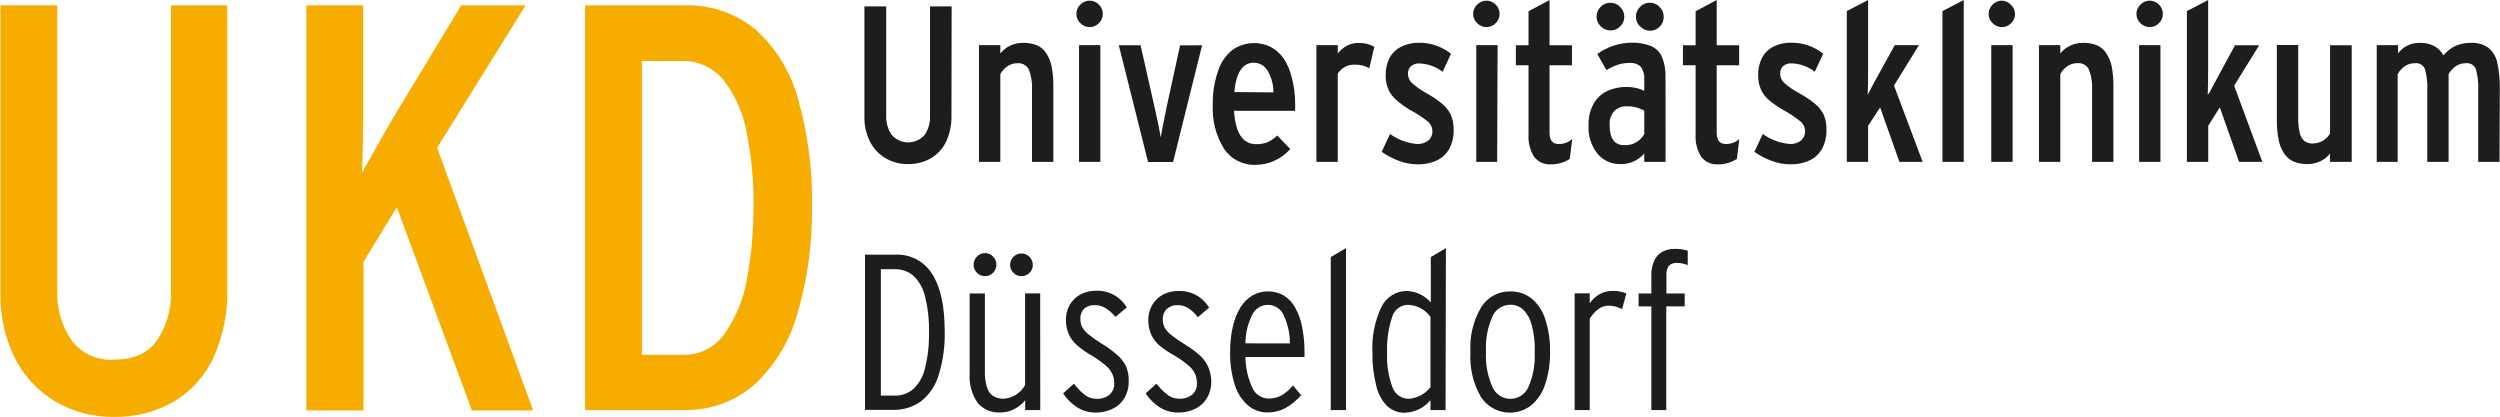
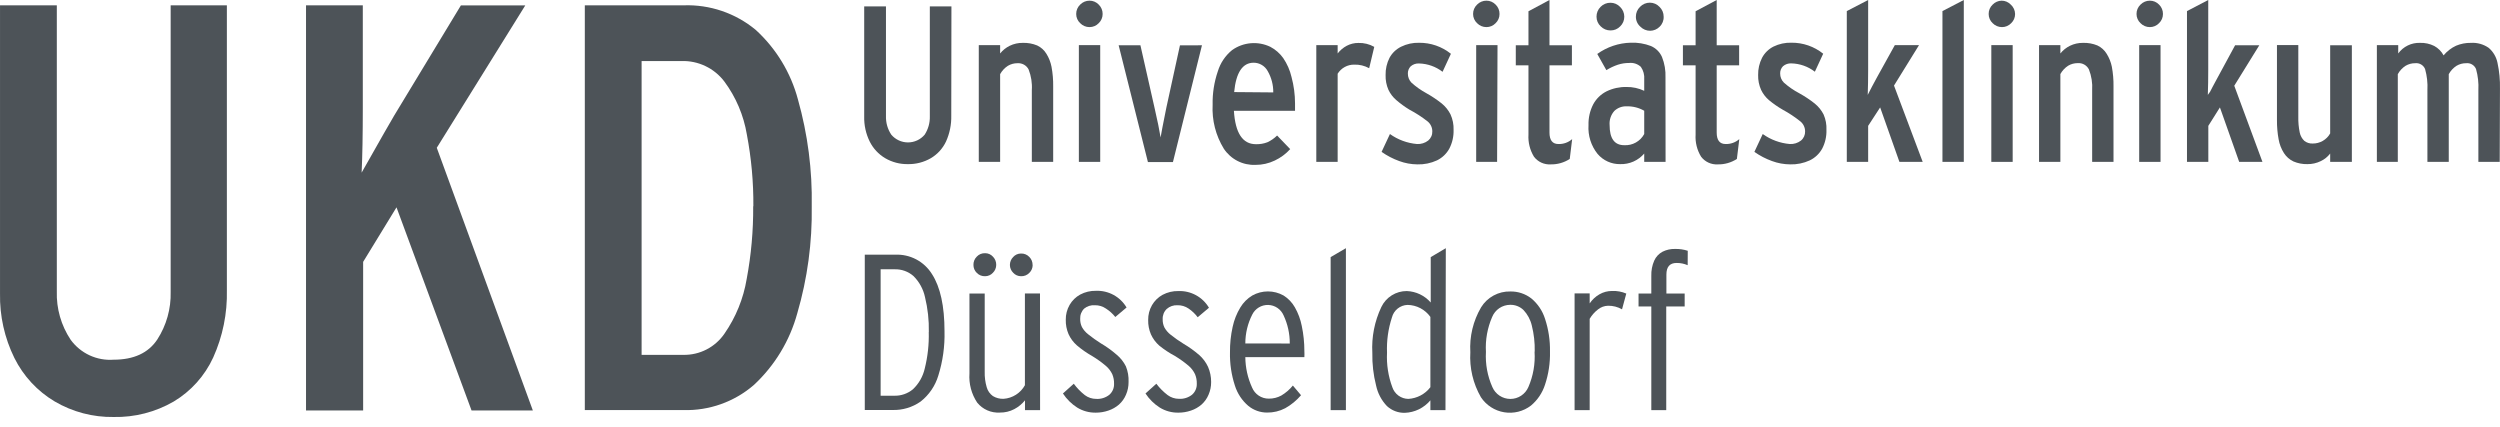
- <svg xmlns="http://www.w3.org/2000/svg" width="238" height="39.688" viewBox="0 0 299.73 50">
-   <defs>
-     <style>.cls-1{fill:#f7ac00;}.cls-2{fill:#1d1d1b;}</style>
-   </defs>
-   <g id="Ebene_2" data-name="Ebene 2">
-     <g id="ukd-logo">
-       <path class="cls-1" d="M27.2,34.79a18.56,18.56,0,0,1-1.64,8.08,12,12,0,0,1-4.74,5.28A13.8,13.8,0,0,1,13.62,50a13.55,13.55,0,0,1-7.06-1.86,12.57,12.57,0,0,1-4.84-5.22A16.76,16.76,0,0,1,0,35.2V.64H6.81V34.93a9.92,9.92,0,0,0,1.66,5.81,5.84,5.84,0,0,0,5.15,2.39q3.62,0,5.23-2.41A10.05,10.05,0,0,0,20.46,35V.64H27.2Z" />
-       <path class="cls-1" d="M63.89,49.22H56.54l-9-24.36-4,6.54V49.22H36.69V.64H43.5v12.3q0,4.71-.14,7.76,3.39-6,3.9-6.84l8-13.21h7.72L52.37,17.72Z" />
-       <path class="cls-1" d="M97.33,24.73A43.33,43.33,0,0,1,95.6,37.55a18.33,18.33,0,0,1-5.22,8.62,12.38,12.38,0,0,1-8.44,3H70.12V.64H81.95a12.82,12.82,0,0,1,8.67,2.95,17.36,17.36,0,0,1,5.06,8.35A44.21,44.21,0,0,1,97.33,24.73Zm-7,0a44.34,44.34,0,0,0-.78-8.6,14.72,14.72,0,0,0-2.71-6.37,6.2,6.2,0,0,0-5.12-2.44H76.93V42.55h5A5.84,5.84,0,0,0,86.87,40a16.15,16.15,0,0,0,2.66-6.55A45.59,45.59,0,0,0,90.31,24.73Z" />
-       <path class="cls-2" d="M114.06,13.87a7.13,7.13,0,0,1-.63,3.1,4.61,4.61,0,0,1-1.82,2,5.3,5.3,0,0,1-2.76.71,5.21,5.21,0,0,1-2.71-.71,4.82,4.82,0,0,1-1.86-2,6.44,6.44,0,0,1-.66-3V.77h2.61V13.92a3.81,3.81,0,0,0,.64,2.23,2.62,2.62,0,0,0,4,0,3.86,3.86,0,0,0,.62-2.2V.77h2.59Z" />
-       <path class="cls-2" d="M126.28,19.41h-2.56v-8.6a5.75,5.75,0,0,0-.39-2.49A1.39,1.39,0,0,0,122,7.58a2.22,2.22,0,0,0-1.15.31,2.8,2.8,0,0,0-.93,1V19.41h-2.56v-14h2.56v1a3.34,3.34,0,0,1,1.15-.92,3.47,3.47,0,0,1,1.57-.35,4.16,4.16,0,0,1,1.72.31,2.58,2.58,0,0,1,1.11,1A4.64,4.64,0,0,1,126.08,8a11.86,11.86,0,0,1,.2,2.37Z" />
-       <path class="cls-2" d="M132.21,1.68a1.51,1.51,0,0,1-.47,1.1,1.51,1.51,0,0,1-1.1.47,1.55,1.55,0,0,1-1.12-.47,1.49,1.49,0,0,1-.48-1.1,1.52,1.52,0,0,1,.48-1.13,1.55,1.55,0,0,1,1.12-.47,1.51,1.51,0,0,1,1.1.47A1.54,1.54,0,0,1,132.21,1.68Zm-.29,17.73h-2.56v-14h2.56Z" />
-       <path class="cls-2" d="M144.12,5.43l-3.48,14h-3l-3.51-14h2.61l1.7,7.53q.52,2.26.72,3.52.09-.6.69-3.57l1.63-7.47Z" />
-       <path class="cls-2" d="M155.28,12.38q0,.64,0,.91h-7.33q.25,4,2.64,4a3.57,3.57,0,0,0,1.37-.23,4.08,4.08,0,0,0,1.17-.81l1.57,1.63a5.87,5.87,0,0,1-1.85,1.37,5.3,5.3,0,0,1-2.31.52,4.34,4.34,0,0,1-3.8-1.94,9.15,9.15,0,0,1-1.34-5.27,11.61,11.61,0,0,1,.62-4A5.27,5.27,0,0,1,147.74,6a4.53,4.53,0,0,1,4.57-.39,4.43,4.43,0,0,1,1.55,1.35,6.74,6.74,0,0,1,1,2.28A12.15,12.15,0,0,1,155.28,12.38Zm-2.61-1.3A5,5,0,0,0,152,8.52a1.91,1.91,0,0,0-1.68-1q-2,0-2.34,3.52Z" />
-       <path class="cls-2" d="M164.78,5.62l-.61,2.56a3.45,3.45,0,0,0-1.78-.43,2.3,2.3,0,0,0-2,1.09V19.41h-2.56v-14h2.56v1a3.4,3.4,0,0,1,1.09-.92,2.92,2.92,0,0,1,1.4-.34A3.62,3.62,0,0,1,164.78,5.62Z" />
-       <path class="cls-2" d="M174.29,15.58a4.56,4.56,0,0,1-.51,2.24,3.36,3.36,0,0,1-1.48,1.41,5.25,5.25,0,0,1-2.35.48,6.43,6.43,0,0,1-2.18-.4,8.81,8.81,0,0,1-2.11-1.1l1-2.14a6.53,6.53,0,0,0,3.25,1.2,2,2,0,0,0,1.34-.42,1.37,1.37,0,0,0,.49-1.1,1.54,1.54,0,0,0-.55-1.18A14.14,14.14,0,0,0,169,13.15,11.83,11.83,0,0,1,167.42,12a3.7,3.7,0,0,1-.94-1.23A4.1,4.1,0,0,1,166.14,9a4.34,4.34,0,0,1,.47-2.07A3.18,3.18,0,0,1,168,5.6a4.6,4.6,0,0,1,2.16-.47,6,6,0,0,1,3.81,1.32l-1,2.16a4.8,4.8,0,0,0-2.82-1,1.42,1.42,0,0,0-1,.34,1.18,1.18,0,0,0-.34.88,1.53,1.53,0,0,0,.43,1.08A9.2,9.2,0,0,0,171,11.16a13.64,13.64,0,0,1,1.85,1.23,4.06,4.06,0,0,1,1.07,1.32A4.13,4.13,0,0,1,174.29,15.58Z" />
-       <path class="cls-2" d="M179.8,1.68a1.51,1.51,0,0,1-.47,1.1,1.51,1.51,0,0,1-1.1.47,1.55,1.55,0,0,1-1.12-.47,1.49,1.49,0,0,1-.48-1.1,1.52,1.52,0,0,1,.48-1.13,1.55,1.55,0,0,1,1.12-.47,1.51,1.51,0,0,1,1.1.47A1.54,1.54,0,0,1,179.8,1.68Zm-.29,17.73H177v-14h2.56Z" />
-       <path class="cls-2" d="M188.51,16.68l-.29,2.38a4.07,4.07,0,0,1-2.29.65,2.33,2.33,0,0,1-2-.92,4.53,4.53,0,0,1-.66-2.65V7.83h-1.52V5.43h1.52V1.35L185.79,0V5.43h2.69V7.83h-2.69v8.06q0,1.38,1.07,1.38A2.38,2.38,0,0,0,188.51,16.68Z" />
-       <path class="cls-2" d="M199.71,19.41h-2.56v-1a3.64,3.64,0,0,1-2.88,1.27,3.48,3.48,0,0,1-2.71-1.22A5,5,0,0,1,190.47,15a5.11,5.11,0,0,1,.57-2.5,3.7,3.7,0,0,1,1.6-1.55,5.22,5.22,0,0,1,2.38-.52,4.8,4.8,0,0,1,2.13.46V9.53a2.31,2.31,0,0,0-.4-1.51,1.78,1.78,0,0,0-1.41-.47,4.33,4.33,0,0,0-1.35.21,6.7,6.7,0,0,0-1.38.65l-1.09-1.94a7.17,7.17,0,0,1,4-1.35,6.08,6.08,0,0,1,2.44.4,2.56,2.56,0,0,1,1.32,1.31,6,6,0,0,1,.42,2.47ZM194.76,2a1.58,1.58,0,0,1-.49,1.16,1.58,1.58,0,0,1-1.16.49,1.63,1.63,0,0,1-1.18-.49,1.57,1.57,0,0,1-.5-1.16,1.62,1.62,0,0,1,.49-1.18,1.61,1.61,0,0,1,1.18-.49,1.57,1.57,0,0,1,1.16.5A1.63,1.63,0,0,1,194.76,2Zm2.39,14V13.28a4,4,0,0,0-2.1-.53,2,2,0,0,0-1.48.55A2.26,2.26,0,0,0,193,15q0,2.41,1.75,2.41A2.56,2.56,0,0,0,197.15,16.07Zm2.33-14A1.56,1.56,0,0,1,199,3.2a1.6,1.6,0,0,1-1.14.49,1.63,1.63,0,0,1-1.17-.49A1.56,1.56,0,0,1,196.15,2a1.61,1.61,0,0,1,.5-1.18,1.61,1.61,0,0,1,1.18-.5,1.58,1.58,0,0,1,1.15.5A1.61,1.61,0,0,1,199.48,2Z" />
-       <path class="cls-2" d="M208.55,16.68l-.29,2.38a4.07,4.07,0,0,1-2.29.65,2.33,2.33,0,0,1-2-.92,4.53,4.53,0,0,1-.66-2.65V7.83h-1.52V5.43h1.52V1.35L205.84,0V5.43h2.69V7.83h-2.69v8.06q0,1.38,1.07,1.38A2.38,2.38,0,0,0,208.55,16.68Z" />
-       <path class="cls-2" d="M219,15.58a4.56,4.56,0,0,1-.51,2.24A3.36,3.36,0,0,1,217,19.23a5.25,5.25,0,0,1-2.35.48,6.43,6.43,0,0,1-2.18-.4,8.81,8.81,0,0,1-2.11-1.1l1-2.14a6.53,6.53,0,0,0,3.25,1.2,2,2,0,0,0,1.34-.42,1.37,1.37,0,0,0,.49-1.1,1.54,1.54,0,0,0-.55-1.18,14.14,14.14,0,0,0-2.14-1.42A11.83,11.83,0,0,1,212.1,12a3.7,3.7,0,0,1-.94-1.23A4.1,4.1,0,0,1,210.81,9a4.33,4.33,0,0,1,.47-2.07,3.17,3.17,0,0,1,1.36-1.34,4.6,4.6,0,0,1,2.16-.47,6,6,0,0,1,3.81,1.32l-1,2.16a4.8,4.8,0,0,0-2.82-1,1.42,1.42,0,0,0-1,.34,1.18,1.18,0,0,0-.34.88,1.53,1.53,0,0,0,.44,1.08,9.2,9.2,0,0,0,1.85,1.28,13.64,13.64,0,0,1,1.85,1.23,4.06,4.06,0,0,1,1.07,1.32A4.13,4.13,0,0,1,219,15.58Z" />
-       <path class="cls-2" d="M230.54,19.41h-2.79l-2.31-6.53L224,15.09v4.32h-2.56V1.33L224,0V8.38q0,1.61-.05,3l.23-.45.29-.56.36-.67.26-.48,2.11-3.81h2.9l-3,4.85Z" />
-       <path class="cls-2" d="M235.47,19.41h-2.56V1.33L235.47,0Z" />
-       <path class="cls-2" d="M241.62,1.68a1.51,1.51,0,0,1-.47,1.1,1.51,1.51,0,0,1-1.1.47,1.55,1.55,0,0,1-1.12-.47,1.49,1.49,0,0,1-.48-1.1,1.52,1.52,0,0,1,.48-1.13A1.55,1.55,0,0,1,240,.08a1.51,1.51,0,0,1,1.1.47A1.54,1.54,0,0,1,241.62,1.68Zm-.29,17.73h-2.56v-14h2.56Z" />
-       <path class="cls-2" d="M253.42,19.41h-2.56v-8.6a5.75,5.75,0,0,0-.39-2.49,1.38,1.38,0,0,0-1.34-.75,2.22,2.22,0,0,0-1.15.31,2.79,2.79,0,0,0-.93,1V19.41h-2.56v-14h2.56v1a3.34,3.34,0,0,1,1.15-.92,3.47,3.47,0,0,1,1.57-.35,4.16,4.16,0,0,1,1.72.31,2.58,2.58,0,0,1,1.11,1A4.65,4.65,0,0,1,253.22,8a11.92,11.92,0,0,1,.2,2.37Z" />
-       <path class="cls-2" d="M259.35,1.68a1.51,1.51,0,0,1-.47,1.1,1.51,1.51,0,0,1-1.1.47,1.55,1.55,0,0,1-1.12-.47,1.49,1.49,0,0,1-.48-1.1,1.52,1.52,0,0,1,.48-1.13,1.55,1.55,0,0,1,1.12-.47,1.51,1.51,0,0,1,1.1.47A1.54,1.54,0,0,1,259.35,1.68Zm-.29,17.73H256.5v-14h2.56Z" />
-       <path class="cls-2" d="M271.28,19.41h-2.79l-2.31-6.53-1.39,2.21v4.32h-2.56V1.33L264.78,0V8.38q0,1.61-.05,3L265,11l.29-.56.36-.67.26-.48L268,5.43h2.9l-3,4.85Z" />
-       <path class="cls-2" d="M282,19.41H279.4v-1a3.05,3.05,0,0,1-1.13.91,3.54,3.54,0,0,1-1.6.36,4,4,0,0,1-1.67-.32,2.72,2.72,0,0,1-1.14-1,4.47,4.47,0,0,1-.64-1.65,12.06,12.06,0,0,1-.2-2.31v-9h2.56V14a8.41,8.41,0,0,0,.17,1.89,1.9,1.9,0,0,0,.55,1,1.5,1.5,0,0,0,1,.32A2.38,2.38,0,0,0,279.4,16V5.43H282Z" />
-       <path class="cls-2" d="M299.73,19.41h-2.56v-8.6a7.78,7.78,0,0,0-.28-2.53,1.14,1.14,0,0,0-1.19-.7,2.21,2.21,0,0,0-1.15.31,2.79,2.79,0,0,0-.93,1V19.41h-2.56v-8.6a7.78,7.78,0,0,0-.28-2.53,1.14,1.14,0,0,0-1.19-.7,2.21,2.21,0,0,0-1.15.31,2.79,2.79,0,0,0-.93,1V19.41H285v-14h2.56v1a3.1,3.1,0,0,1,2.61-1.27,3.57,3.57,0,0,1,1.71.37A2.79,2.79,0,0,1,293,6.64a4.27,4.27,0,0,1,1.5-1.16,4.43,4.43,0,0,1,1.78-.34,3.36,3.36,0,0,1,2.13.6,3.18,3.18,0,0,1,1.05,1.78,13.26,13.26,0,0,1,.3,3.13Z" />
-       <path class="cls-2" d="M113.25,39.73a16.37,16.37,0,0,1-.74,5.3,6.24,6.24,0,0,1-2.14,3.13,5.57,5.57,0,0,1-3.35,1h-3.33V30.54h3.63a4.92,4.92,0,0,1,4.43,2.33Q113.25,35.19,113.25,39.73Zm-1.88.08a16.25,16.25,0,0,0-.46-4.19,5.07,5.07,0,0,0-1.37-2.51,3.29,3.29,0,0,0-2.28-.82h-1.67V47.45h1.65a3.36,3.36,0,0,0,2.22-.77,4.92,4.92,0,0,0,1.42-2.49A16.19,16.19,0,0,0,111.36,39.81Z" />
-       <path class="cls-2" d="M124.71,49.18H122.9V48a4.09,4.09,0,0,1-1.29,1.06,3.59,3.59,0,0,1-1.72.41,3.25,3.25,0,0,1-2.72-1.19,5.61,5.61,0,0,1-.93-3.5V35.2h1.83v9.37a6,6,0,0,0,.24,1.86,1.94,1.94,0,0,0,.74,1.06,2.28,2.28,0,0,0,1.28.33,3.17,3.17,0,0,0,2.56-1.63v-11h1.81Zm-5.26-17.41a1.32,1.32,0,0,1-.4.94,1.25,1.25,0,0,1-.93.41,1.31,1.31,0,0,1-1-.4,1.3,1.3,0,0,1-.4-.95,1.33,1.33,0,0,1,.4-1,1.29,1.29,0,0,1,1-.41,1.24,1.24,0,0,1,.94.42A1.35,1.35,0,0,1,119.45,31.77Zm4.37,0a1.3,1.3,0,0,1-.4.95,1.31,1.31,0,0,1-1,.4,1.25,1.25,0,0,1-.93-.41,1.31,1.31,0,0,1-.4-.94,1.35,1.35,0,0,1,.39-.95,1.24,1.24,0,0,1,.94-.42,1.3,1.3,0,0,1,1,.41A1.33,1.33,0,0,1,123.81,31.77Z" />
-       <path class="cls-2" d="M135.32,45.8a3.75,3.75,0,0,1-.31,1.53,3.31,3.31,0,0,1-.84,1.18,3.76,3.76,0,0,1-1.27.72,4.62,4.62,0,0,1-1.51.25,4.13,4.13,0,0,1-2.23-.61,5.71,5.71,0,0,1-1.71-1.69l1.3-1.17a7,7,0,0,0,1.33,1.37,2.26,2.26,0,0,0,1.36.45,2.3,2.3,0,0,0,1.57-.49,1.67,1.67,0,0,0,.57-1.33,2.76,2.76,0,0,0-.21-1.13,3,3,0,0,0-.76-1,12.92,12.92,0,0,0-1.64-1.18,11.7,11.7,0,0,1-1.85-1.29,4,4,0,0,1-1-1.35,4.16,4.16,0,0,1-.33-1.72,3.47,3.47,0,0,1,.46-1.78,3.28,3.28,0,0,1,1.27-1.24,3.85,3.85,0,0,1,1.89-.45,4.08,4.08,0,0,1,3.67,2l-1.35,1.14A4.63,4.63,0,0,0,132.61,37a2.27,2.27,0,0,0-1.34-.4A1.8,1.8,0,0,0,130,37a1.6,1.6,0,0,0-.48,1.22,2.14,2.14,0,0,0,.21,1,2.88,2.88,0,0,0,.74.86A15,15,0,0,0,132,41.17a12.68,12.68,0,0,1,1.88,1.35A4.3,4.3,0,0,1,135,43.93,4.47,4.47,0,0,1,135.32,45.8Z" />
-       <path class="cls-2" d="M145.22,45.8a3.73,3.73,0,0,1-.31,1.53,3.31,3.31,0,0,1-.84,1.18,3.75,3.75,0,0,1-1.27.72,4.62,4.62,0,0,1-1.51.25,4.13,4.13,0,0,1-2.23-.61,5.7,5.7,0,0,1-1.71-1.69l1.3-1.17A7,7,0,0,0,140,47.37a2.26,2.26,0,0,0,1.36.45,2.3,2.3,0,0,0,1.57-.49,1.67,1.67,0,0,0,.57-1.33,2.75,2.75,0,0,0-.21-1.13,3,3,0,0,0-.76-1,12.94,12.94,0,0,0-1.64-1.18A11.73,11.73,0,0,1,139,41.44a4,4,0,0,1-1-1.35,4.17,4.17,0,0,1-.33-1.72,3.47,3.47,0,0,1,.46-1.78,3.28,3.28,0,0,1,1.27-1.24,3.85,3.85,0,0,1,1.89-.45,4.08,4.08,0,0,1,3.67,2l-1.35,1.14A4.62,4.62,0,0,0,142.52,37a2.27,2.27,0,0,0-1.34-.4,1.8,1.8,0,0,0-1.29.45,1.6,1.6,0,0,0-.48,1.22,2.13,2.13,0,0,0,.21,1,2.87,2.87,0,0,0,.74.86,15,15,0,0,0,1.55,1.09,12.61,12.61,0,0,1,1.88,1.35,4.29,4.29,0,0,1,1.06,1.42A4.49,4.49,0,0,1,145.22,45.8Z" />
-       <path class="cls-2" d="M156.4,42.09a7.12,7.12,0,0,1,0,.73h-7.08a8.93,8.93,0,0,0,.81,3.65,2.15,2.15,0,0,0,2,1.33,3.06,3.06,0,0,0,1.5-.37,5.22,5.22,0,0,0,1.39-1.2L156,47.39a7,7,0,0,1-1.9,1.56,4.57,4.57,0,0,1-2.18.52,3.55,3.55,0,0,1-2.24-.8,5.28,5.28,0,0,1-1.61-2.43,12,12,0,0,1-.59-4,13.45,13.45,0,0,1,.32-3.05,7.51,7.51,0,0,1,.92-2.32,4.21,4.21,0,0,1,1.44-1.44,3.83,3.83,0,0,1,3.74,0,4,4,0,0,1,1.36,1.42,7.4,7.4,0,0,1,.83,2.24A14.72,14.72,0,0,1,156.4,42.09Zm-1.75-.9a7.85,7.85,0,0,0-.74-3.37,2.07,2.07,0,0,0-3.76-.1,7.61,7.61,0,0,0-.83,3.46Z" />
-       <path class="cls-2" d="M161.38,49.18h-1.83V30.83l1.83-1.07Z" />
-       <path class="cls-2" d="M173.32,49.18h-1.81V48a4.19,4.19,0,0,1-3.07,1.5,3.06,3.06,0,0,1-2.14-.81A5.09,5.09,0,0,1,165,46.23a14.65,14.65,0,0,1-.45-3.92,11.35,11.35,0,0,1,1.08-5.5,3.36,3.36,0,0,1,3.05-1.91,4,4,0,0,1,2.87,1.37V30.83l1.81-1.07Zm-1.81-2.74V38a3.43,3.43,0,0,0-2.74-1.44,2,2,0,0,0-1.87,1.5,12,12,0,0,0-.59,4.23,10.39,10.39,0,0,0,.64,4.15,2.05,2.05,0,0,0,1.92,1.39A3.6,3.6,0,0,0,171.51,46.43Z" />
-       <path class="cls-2" d="M185.85,42.14a11.74,11.74,0,0,1-.6,4,5.41,5.41,0,0,1-1.68,2.49,4.16,4.16,0,0,1-6-1,9.63,9.63,0,0,1-1.27-5.39,9.52,9.52,0,0,1,1.29-5.39,4,4,0,0,1,3.51-1.9,4,4,0,0,1,2.51.83,5.22,5.22,0,0,1,1.65,2.46A11.84,11.84,0,0,1,185.85,42.14Zm-1.83,0a11.56,11.56,0,0,0-.35-3.11,4.07,4.07,0,0,0-1-1.86,2.22,2.22,0,0,0-1.6-.62A2.34,2.34,0,0,0,178.92,38a9.16,9.16,0,0,0-.75,4.2,9.1,9.1,0,0,0,.77,4.21,2.35,2.35,0,0,0,4.32,0A9.17,9.17,0,0,0,184,42.17Z" />
-       <path class="cls-2" d="M195,35.2l-.51,1.89a3.28,3.28,0,0,0-1.68-.43,2,2,0,0,0-1.2.44,3.91,3.91,0,0,0-1,1.13V49.18h-1.81v-14h1.81v1.2a3.52,3.52,0,0,1,1.17-1.09,3,3,0,0,1,1.52-.4A3.9,3.9,0,0,1,195,35.2Z" />
-       <path class="cls-2" d="M202.36,31.8a3.22,3.22,0,0,0-1.33-.27q-1.22,0-1.22,1.39V35.2H202v1.55h-2.21V49.18H198V36.75h-1.53V35.2H198V33.07a4.22,4.22,0,0,1,.35-1.82,2.25,2.25,0,0,1,1-1.07,3.17,3.17,0,0,1,1.49-.33,4.61,4.61,0,0,1,1.53.22Z" />
-     </g>
-   </g>
+ <svg xmlns="http://www.w3.org/2000/svg" width="246" height="42" viewBox="0 0 246 42" fill="none">
+   <path d="M154.701 13.688L154.463 15.641C153.904 16.003 153.249 16.188 152.584 16.175C152.269 16.194 151.955 16.135 151.668 16.003C151.382 15.872 151.133 15.671 150.943 15.42C150.543 14.768 150.354 14.008 150.401 13.245V6.426H149.154V4.456H150.401V1.108L152.469 0V4.456H154.676V6.426H152.469V13.04C152.469 13.795 152.762 14.172 153.347 14.172C153.844 14.189 154.328 14.016 154.701 13.688Z" fill="#4D5358" />
+   <path d="M108.499 1.379C108.5 1.547 108.466 1.715 108.399 1.87C108.333 2.025 108.236 2.165 108.113 2.281C107.997 2.404 107.857 2.501 107.702 2.567C107.547 2.634 107.379 2.668 107.211 2.667C107.039 2.668 106.87 2.634 106.712 2.568C106.554 2.502 106.411 2.404 106.292 2.281C106.167 2.166 106.067 2.027 106 1.871C105.932 1.716 105.897 1.548 105.898 1.379C105.895 1.205 105.929 1.033 105.997 0.873C106.065 0.714 106.165 0.57 106.292 0.451C106.411 0.328 106.554 0.231 106.712 0.165C106.87 0.098 107.039 0.065 107.211 0.066C107.379 0.065 107.547 0.099 107.702 0.165C107.857 0.232 107.997 0.329 108.113 0.451C108.238 0.571 108.336 0.716 108.402 0.875C108.469 1.035 108.502 1.206 108.499 1.379Z" fill="#4D5358" />
+   <path d="M106.16 15.929V4.44H108.261V15.929H106.16Z" fill="#4D5358" />
+   <path fill-rule="evenodd" clip-rule="evenodd" d="M78.456 30.815C79.453 27.399 79.931 23.853 79.875 20.294C79.939 16.748 79.483 13.212 78.521 9.798C77.821 7.164 76.38 4.786 74.369 2.946C72.376 1.291 69.843 0.429 67.254 0.525H57.546V40.351H67.246C69.781 40.423 72.251 39.545 74.172 37.889C76.233 35.977 77.717 33.527 78.456 30.815ZM73.491 13.237C73.933 15.563 74.148 17.927 74.131 20.294H74.114C74.131 22.695 73.917 25.091 73.474 27.45C73.153 29.381 72.407 31.217 71.291 32.826C70.843 33.484 70.237 34.02 69.529 34.385C68.822 34.751 68.034 34.934 67.237 34.918H63.134V6.007H67.065C67.874 5.983 68.678 6.151 69.408 6.5C70.139 6.848 70.776 7.366 71.267 8.009C72.413 9.55 73.175 11.342 73.491 13.237Z" fill="#4D5358" />
+   <path d="M22.324 28.55C22.378 30.833 21.918 33.099 20.978 35.181C20.148 36.984 18.792 38.495 17.088 39.514C15.295 40.551 13.251 41.076 11.18 41.032C9.145 41.063 7.141 40.535 5.386 39.506C3.677 38.49 2.298 37.003 1.414 35.222C0.445 33.253 -0.039 31.081 0.002 28.887V0.525H5.591V28.665C5.538 30.357 6.014 32.024 6.953 33.433C7.433 34.092 8.073 34.618 8.812 34.962C9.552 35.305 10.367 35.454 11.18 35.394C13.16 35.394 14.591 34.735 15.472 33.416C16.375 32.021 16.836 30.384 16.793 28.722V0.525H22.324V28.55Z" fill="#4D5358" />
+   <path d="M52.433 40.392H46.401L39.016 20.401L35.733 25.768V40.392H30.112V0.525H35.7V10.619C35.7 13.196 35.662 15.319 35.585 16.987C37.44 13.705 38.507 11.834 38.786 11.374L45.351 0.533H51.686L42.979 14.542L52.433 40.392Z" fill="#4D5358" />
+   <path d="M93.605 11.382C93.625 12.258 93.448 13.127 93.088 13.926C92.765 14.61 92.245 15.182 91.594 15.567C90.906 15.965 90.123 16.166 89.329 16.15C88.548 16.163 87.779 15.961 87.105 15.567C86.449 15.179 85.918 14.609 85.579 13.926C85.202 13.161 85.016 12.316 85.037 11.464V0.632H87.179V11.423C87.159 12.073 87.343 12.713 87.704 13.253C87.906 13.492 88.157 13.683 88.441 13.815C88.724 13.946 89.033 14.014 89.345 14.014C89.658 14.014 89.966 13.946 90.25 13.815C90.533 13.683 90.785 13.492 90.987 13.253C91.335 12.717 91.512 12.087 91.495 11.448V0.632H93.621L93.605 11.382Z" fill="#4D5358" />
+   <path d="M101.532 15.929H103.633V8.51C103.643 7.858 103.588 7.206 103.468 6.565C103.38 6.114 103.21 5.683 102.968 5.293C102.752 4.936 102.435 4.65 102.057 4.473C101.61 4.289 101.129 4.202 100.646 4.218C100.199 4.212 99.758 4.31 99.357 4.505C98.99 4.684 98.668 4.942 98.413 5.26V4.44H96.312V15.929H98.413V7.296C98.596 6.963 98.858 6.681 99.177 6.475C99.462 6.306 99.788 6.218 100.12 6.22C100.342 6.205 100.563 6.254 100.757 6.361C100.95 6.469 101.109 6.631 101.212 6.828C101.468 7.477 101.578 8.175 101.532 8.871V15.929Z" fill="#4D5358" />
+   <path d="M115.417 15.945L118.273 4.456L116.107 4.464L114.769 10.594C114.441 12.219 114.252 13.196 114.203 13.524C114.093 12.835 113.896 11.872 113.612 10.635L112.217 4.456H110.075L112.955 15.945H115.417Z" fill="#4D5358" />
+   <path fill-rule="evenodd" clip-rule="evenodd" d="M127.431 10.16V10.906H121.416C121.553 13.095 122.275 14.189 123.582 14.189C123.966 14.2 124.348 14.136 124.707 14C125.063 13.837 125.388 13.612 125.667 13.335L126.955 14.673C126.528 15.144 126.012 15.527 125.437 15.797C124.846 16.081 124.197 16.227 123.541 16.224C122.929 16.25 122.319 16.117 121.773 15.838C121.227 15.559 120.762 15.143 120.423 14.632C119.627 13.335 119.243 11.827 119.323 10.307C119.299 9.192 119.472 8.081 119.832 7.025C120.083 6.199 120.574 5.468 121.244 4.924C121.784 4.542 122.416 4.31 123.075 4.254C123.735 4.198 124.397 4.319 124.994 4.604C125.499 4.868 125.935 5.248 126.266 5.712C126.653 6.279 126.932 6.914 127.087 7.583C127.313 8.423 127.429 9.289 127.431 10.16ZM125.289 9.093C125.298 8.356 125.108 7.63 124.74 6.992C124.605 6.744 124.406 6.536 124.163 6.392C123.921 6.247 123.643 6.171 123.361 6.171C122.267 6.171 121.627 7.134 121.441 9.06L125.289 9.093Z" fill="#4D5358" />
+   <path d="M134.727 6.713L135.227 4.612C134.753 4.343 134.213 4.209 133.668 4.226C133.268 4.222 132.873 4.318 132.519 4.505C132.171 4.691 131.866 4.948 131.625 5.26V4.44H129.524V15.929H131.625V7.254C131.797 6.976 132.039 6.747 132.327 6.59C132.615 6.433 132.938 6.354 133.266 6.36C133.776 6.344 134.28 6.466 134.727 6.713Z" fill="#4D5358" />
+   <path d="M143.032 12.786C143.051 13.424 142.907 14.057 142.613 14.624C142.338 15.126 141.914 15.531 141.398 15.781C140.795 16.059 140.135 16.194 139.47 16.175C138.859 16.17 138.254 16.059 137.681 15.847C137.066 15.625 136.483 15.322 135.949 14.944L136.77 13.188C137.554 13.75 138.476 14.09 139.437 14.172C139.833 14.194 140.224 14.072 140.537 13.828C140.668 13.718 140.773 13.579 140.842 13.423C140.912 13.267 140.945 13.096 140.939 12.925C140.939 12.741 140.899 12.558 140.821 12.391C140.743 12.224 140.629 12.075 140.488 11.957C139.926 11.514 139.324 11.124 138.69 10.791C138.233 10.513 137.799 10.197 137.394 9.848C137.068 9.569 136.805 9.225 136.622 8.838C136.423 8.381 136.327 7.885 136.343 7.386C136.329 6.796 136.462 6.213 136.729 5.687C136.987 5.214 137.386 4.833 137.87 4.596C138.42 4.325 139.029 4.192 139.642 4.21C140.778 4.199 141.883 4.582 142.769 5.293L141.948 7.066C141.284 6.553 140.473 6.265 139.634 6.245C139.335 6.229 139.041 6.329 138.813 6.524C138.72 6.619 138.647 6.732 138.599 6.856C138.551 6.98 138.529 7.113 138.534 7.246C138.531 7.577 138.658 7.895 138.887 8.133C139.327 8.53 139.812 8.874 140.332 9.158C140.864 9.453 141.372 9.791 141.85 10.168C142.216 10.463 142.515 10.832 142.728 11.251C142.947 11.732 143.051 12.257 143.032 12.786Z" fill="#4D5358" />
+   <path d="M147.454 1.87C147.52 1.715 147.554 1.547 147.553 1.379C147.556 1.206 147.523 1.035 147.457 0.875C147.39 0.716 147.292 0.571 147.168 0.451C147.051 0.329 146.911 0.232 146.756 0.165C146.601 0.099 146.434 0.065 146.265 0.066C146.094 0.065 145.924 0.098 145.766 0.165C145.608 0.231 145.465 0.328 145.346 0.451C145.219 0.57 145.119 0.714 145.051 0.873C144.983 1.033 144.949 1.205 144.952 1.379C144.951 1.548 144.986 1.716 145.054 1.871C145.122 2.027 145.221 2.166 145.346 2.281C145.465 2.404 145.608 2.502 145.766 2.568C145.924 2.634 146.094 2.668 146.265 2.667C146.434 2.668 146.601 2.634 146.756 2.567C146.911 2.501 147.051 2.404 147.168 2.281C147.29 2.165 147.387 2.025 147.454 1.87Z" fill="#4D5358" />
+   <path d="M145.256 15.929H147.315L147.356 4.44H145.256V15.929Z" fill="#4D5358" />
+   <path fill-rule="evenodd" clip-rule="evenodd" d="M161.791 15.928H163.892L163.884 7.632C163.913 6.939 163.796 6.249 163.539 5.605C163.326 5.123 162.939 4.74 162.456 4.53C161.818 4.284 161.137 4.173 160.454 4.202C159.273 4.233 158.129 4.619 157.171 5.309L158.066 6.902C158.422 6.681 158.802 6.502 159.198 6.368C159.556 6.252 159.93 6.194 160.306 6.196C160.515 6.173 160.727 6.196 160.927 6.262C161.126 6.329 161.309 6.438 161.463 6.581C161.713 6.944 161.829 7.382 161.791 7.821V8.937C161.245 8.679 160.647 8.549 160.043 8.559C159.368 8.545 158.699 8.692 158.09 8.986C157.532 9.265 157.074 9.709 156.777 10.258C156.449 10.891 156.288 11.597 156.309 12.309C156.242 13.335 156.561 14.348 157.204 15.149C157.478 15.47 157.819 15.726 158.204 15.899C158.588 16.072 159.006 16.158 159.428 16.15C159.875 16.164 160.319 16.078 160.728 15.898C161.137 15.717 161.501 15.447 161.791 15.108V15.928ZM161.791 10.898V13.188C161.602 13.539 161.316 13.829 160.967 14.024C160.618 14.219 160.221 14.31 159.822 14.287C158.864 14.287 158.386 13.628 158.386 12.309C158.364 12.057 158.395 11.803 158.475 11.564C158.556 11.324 158.684 11.103 158.853 10.914C159.015 10.761 159.206 10.641 159.414 10.564C159.623 10.486 159.846 10.452 160.068 10.463C160.672 10.447 161.268 10.597 161.791 10.898Z" fill="#4D5358" />
+   <path d="M159.728 2.159C159.797 1.995 159.832 1.819 159.83 1.641C159.829 1.462 159.793 1.284 159.722 1.119C159.652 0.955 159.549 0.805 159.42 0.681C159.298 0.55 159.151 0.447 158.987 0.376C158.823 0.305 158.646 0.27 158.468 0.271C158.287 0.268 158.109 0.302 157.942 0.372C157.775 0.441 157.625 0.543 157.499 0.673C157.37 0.799 157.268 0.949 157.199 1.116C157.13 1.282 157.095 1.461 157.097 1.641C157.096 1.82 157.132 1.996 157.202 2.16C157.273 2.324 157.377 2.472 157.508 2.593C157.634 2.722 157.784 2.824 157.951 2.893C158.117 2.962 158.296 2.997 158.476 2.995C158.654 2.997 158.83 2.962 158.994 2.893C159.158 2.824 159.305 2.722 159.428 2.593C159.557 2.471 159.659 2.323 159.728 2.159Z" fill="#4D5358" />
+   <path d="M163.613 2.176C163.681 2.006 163.712 1.824 163.703 1.641C163.705 1.46 163.669 1.281 163.599 1.114C163.528 0.948 163.424 0.798 163.293 0.673C163.172 0.544 163.026 0.441 162.864 0.37C162.701 0.3 162.526 0.263 162.349 0.263C162.168 0.261 161.989 0.297 161.823 0.367C161.656 0.438 161.506 0.542 161.381 0.673C161.25 0.798 161.146 0.948 161.075 1.114C161.005 1.281 160.969 1.46 160.971 1.641C160.968 1.828 161.007 2.013 161.083 2.183C161.16 2.353 161.273 2.504 161.414 2.626C161.539 2.754 161.688 2.855 161.853 2.924C162.018 2.993 162.195 3.029 162.374 3.028C162.549 3.027 162.722 2.99 162.882 2.921C163.043 2.852 163.188 2.752 163.31 2.626C163.442 2.5 163.545 2.346 163.613 2.176Z" fill="#4D5358" />
+   <path d="M171.147 13.688L170.909 15.641C170.35 16.003 169.695 16.188 169.03 16.175C168.715 16.194 168.4 16.135 168.114 16.003C167.828 15.872 167.578 15.671 167.388 15.42C166.988 14.768 166.799 14.008 166.847 13.245V6.426H165.599V4.456H166.847V1.108L168.923 0V4.456H171.13V6.426H168.923V13.04C168.923 13.795 169.216 14.172 169.801 14.172C170.295 14.187 170.776 14.014 171.147 13.688Z" fill="#4D5358" />
+   <path d="M179.304 14.624C179.598 14.057 179.742 13.424 179.722 12.786C179.747 12.265 179.652 11.745 179.443 11.267C179.23 10.848 178.931 10.479 178.565 10.184C178.088 9.807 177.58 9.469 177.047 9.175C176.5 8.888 175.99 8.535 175.529 8.124C175.296 7.888 175.166 7.569 175.168 7.238C175.162 7.105 175.184 6.972 175.232 6.848C175.28 6.724 175.353 6.611 175.447 6.516C175.674 6.321 175.968 6.221 176.268 6.237C177.107 6.257 177.917 6.544 178.582 7.057L179.402 5.285C178.516 4.574 177.412 4.191 176.276 4.202C175.662 4.184 175.054 4.317 174.503 4.587C174.027 4.83 173.637 5.214 173.387 5.687C173.12 6.212 172.987 6.796 173.001 7.386C172.988 7.885 173.086 8.381 173.289 8.838C173.472 9.225 173.735 9.569 174.06 9.848C174.484 10.2 174.937 10.516 175.414 10.791C176.034 11.126 176.621 11.516 177.17 11.957C177.312 12.075 177.425 12.223 177.503 12.391C177.581 12.558 177.622 12.74 177.622 12.925C177.628 13.096 177.595 13.266 177.525 13.423C177.455 13.579 177.351 13.718 177.219 13.828C176.907 14.072 176.516 14.194 176.12 14.172C175.158 14.09 174.237 13.75 173.453 13.188L172.632 14.944C173.166 15.322 173.748 15.625 174.364 15.847C174.936 16.059 175.542 16.17 176.153 16.175C176.817 16.194 177.477 16.059 178.081 15.781C178.599 15.532 179.027 15.127 179.304 14.624Z" fill="#4D5358" />
+   <path d="M189.193 15.929H186.903L185.007 10.57L183.826 12.383V15.929H181.725V1.091L183.826 0V6.877C183.826 7.758 183.812 8.578 183.785 9.339L183.973 8.97L184.211 8.51L184.507 7.96L184.72 7.566L186.452 4.44H188.832L186.37 8.42L189.193 15.929Z" fill="#4D5358" />
+   <path d="M191.137 15.929H193.238V0L191.137 1.091V15.929Z" fill="#4D5358" />
+   <path d="M198.285 1.379C198.286 1.547 198.252 1.715 198.186 1.87C198.119 2.025 198.022 2.165 197.9 2.281C197.783 2.404 197.643 2.501 197.488 2.567C197.333 2.634 197.166 2.668 196.997 2.667C196.826 2.668 196.656 2.634 196.498 2.568C196.34 2.502 196.197 2.404 196.078 2.281C195.953 2.166 195.854 2.027 195.786 1.871C195.718 1.716 195.683 1.548 195.684 1.379C195.681 1.205 195.715 1.033 195.783 0.873C195.851 0.714 195.951 0.57 196.078 0.451C196.309 0.213 196.624 0.075 196.956 0.066C197.125 0.065 197.292 0.099 197.447 0.165C197.602 0.232 197.742 0.329 197.859 0.451C197.99 0.568 198.096 0.71 198.17 0.87C198.243 1.03 198.283 1.203 198.285 1.379Z" fill="#4D5358" />
+   <path d="M195.946 15.929V4.44H198.047V15.929H195.946Z" fill="#4D5358" />
+   <path d="M205.868 15.929H207.969V8.51C207.979 7.858 207.924 7.206 207.805 6.565C207.713 6.114 207.541 5.683 207.296 5.293C207.08 4.936 206.763 4.65 206.385 4.473C205.938 4.289 205.457 4.202 204.973 4.218C204.527 4.212 204.086 4.31 203.685 4.505C203.318 4.684 202.996 4.942 202.741 5.26V4.44H200.641V15.929H202.741V7.287C202.924 6.955 203.186 6.673 203.505 6.467C203.79 6.297 204.116 6.21 204.448 6.212C204.672 6.194 204.896 6.243 205.092 6.353C205.287 6.463 205.446 6.628 205.548 6.828C205.804 7.477 205.914 8.175 205.868 8.871V15.929Z" fill="#4D5358" />
+   <path d="M212.835 1.379C212.836 1.547 212.802 1.715 212.735 1.87C212.669 2.025 212.572 2.165 212.449 2.281C212.333 2.404 212.193 2.501 212.038 2.567C211.883 2.634 211.715 2.668 211.547 2.667C211.375 2.668 211.206 2.634 211.048 2.568C210.89 2.502 210.747 2.404 210.628 2.281C210.503 2.166 210.404 2.027 210.336 1.871C210.268 1.716 210.233 1.548 210.234 1.379C210.231 1.205 210.265 1.033 210.333 0.873C210.401 0.714 210.501 0.57 210.628 0.451C210.747 0.328 210.89 0.231 211.048 0.165C211.206 0.098 211.375 0.065 211.547 0.066C211.715 0.065 211.883 0.099 212.038 0.165C212.193 0.232 212.333 0.329 212.449 0.451C212.574 0.571 212.672 0.716 212.738 0.875C212.805 1.035 212.838 1.206 212.835 1.379Z" fill="#4D5358" />
+   <path d="M210.496 15.929V4.44H212.597V15.929H210.496Z" fill="#4D5358" />
+   <path d="M220.336 15.929H222.625L219.852 8.436L222.314 4.456H219.934L218.005 8.018L217.71 8.567L217.472 9.027L217.25 9.339C217.278 8.578 217.291 7.758 217.291 6.877V0L215.199 1.091V15.929H217.299V12.383L218.44 10.57L220.336 15.929Z" fill="#4D5358" />
+   <path d="M231.423 15.929H229.289V15.108C229.044 15.428 228.726 15.684 228.362 15.855C227.953 16.055 227.503 16.156 227.049 16.15C226.578 16.162 226.111 16.072 225.678 15.888C225.295 15.708 224.97 15.424 224.743 15.067C224.479 14.655 224.301 14.195 224.217 13.713C224.102 13.088 224.047 12.453 224.053 11.817V4.432H226.154V11.489C226.142 12.01 226.189 12.53 226.294 13.04C226.356 13.353 226.514 13.64 226.745 13.861C226.978 14.044 227.269 14.137 227.566 14.123C227.916 14.127 228.26 14.037 228.563 13.863C228.866 13.688 229.117 13.435 229.289 13.13V4.456H231.423V15.929Z" fill="#4D5358" />
+   <path d="M243.872 15.929H245.972L245.997 8.74C246.017 7.877 245.934 7.015 245.751 6.171C245.634 5.602 245.331 5.088 244.889 4.71C244.379 4.354 243.763 4.18 243.141 4.218C242.64 4.209 242.143 4.304 241.68 4.497C241.204 4.718 240.783 5.043 240.45 5.449C240.24 5.057 239.92 4.735 239.53 4.522C239.095 4.306 238.613 4.201 238.127 4.218C237.712 4.204 237.3 4.291 236.927 4.473C236.553 4.655 236.23 4.925 235.985 5.26V4.44H233.884V15.929H235.944V7.295C236.127 6.963 236.389 6.681 236.707 6.475C236.993 6.305 237.319 6.217 237.651 6.22C237.854 6.196 238.06 6.239 238.236 6.343C238.413 6.447 238.55 6.605 238.628 6.795C238.818 7.47 238.895 8.171 238.857 8.871V15.929H240.958V7.295C241.141 6.963 241.403 6.681 241.721 6.475C242.007 6.305 242.333 6.217 242.665 6.22C242.868 6.196 243.074 6.239 243.25 6.343C243.427 6.447 243.564 6.605 243.642 6.795C243.832 7.47 243.909 8.171 243.872 8.871V15.929Z" fill="#4D5358" />
+   <path fill-rule="evenodd" clip-rule="evenodd" d="M92.94 32.604C92.977 34.077 92.772 35.547 92.332 36.953C92.028 37.971 91.414 38.869 90.576 39.522C89.772 40.083 88.808 40.371 87.827 40.343H85.094V25.062H88.073C88.795 25.026 89.513 25.185 90.153 25.521C90.792 25.858 91.329 26.36 91.709 26.974C92.529 28.244 92.94 30.12 92.94 32.604ZM91.397 32.669C91.421 31.512 91.294 30.356 91.019 29.231C90.85 28.451 90.46 27.736 89.895 27.171C89.38 26.717 88.711 26.477 88.024 26.498H86.654V38.939H88.008C88.671 38.955 89.318 38.73 89.83 38.307C90.412 37.757 90.818 37.046 90.995 36.264C91.289 35.089 91.422 33.88 91.389 32.669H91.397Z" fill="#4D5358" />
+   <path d="M100.859 40.359H102.344L102.336 28.878H100.851V37.905C100.64 38.286 100.338 38.608 99.971 38.842C99.604 39.076 99.184 39.214 98.75 39.243C98.381 39.258 98.015 39.164 97.7 38.972C97.404 38.76 97.189 38.453 97.092 38.102C96.947 37.607 96.881 37.092 96.895 36.576V28.887H95.394V36.748C95.323 37.764 95.592 38.774 96.157 39.62C96.424 39.949 96.767 40.209 97.155 40.379C97.543 40.548 97.966 40.623 98.389 40.597C98.88 40.604 99.365 40.489 99.8 40.261C100.209 40.047 100.57 39.75 100.859 39.391V40.359Z" fill="#4D5358" />
+   <path d="M97.941 26.491C97.998 26.358 98.027 26.216 98.028 26.072C98.032 25.922 98.006 25.772 97.951 25.633C97.896 25.493 97.813 25.366 97.708 25.259C97.611 25.15 97.493 25.063 97.36 25.003C97.227 24.944 97.082 24.913 96.936 24.915C96.783 24.908 96.631 24.935 96.489 24.993C96.347 25.051 96.22 25.139 96.116 25.251C96.007 25.357 95.921 25.485 95.865 25.627C95.808 25.768 95.782 25.92 95.787 26.072C95.786 26.217 95.815 26.361 95.871 26.495C95.927 26.63 96.011 26.751 96.116 26.851C96.222 26.961 96.349 27.047 96.491 27.104C96.632 27.16 96.784 27.186 96.936 27.18C97.08 27.18 97.222 27.15 97.354 27.092C97.485 27.035 97.603 26.95 97.7 26.843C97.803 26.743 97.885 26.623 97.941 26.491Z" fill="#4D5358" />
+   <path d="M101.53 26.495C101.587 26.361 101.615 26.217 101.614 26.072H101.606C101.608 25.926 101.581 25.781 101.526 25.645C101.471 25.51 101.389 25.387 101.286 25.284C101.181 25.172 101.054 25.084 100.912 25.026C100.77 24.968 100.618 24.941 100.465 24.948C100.319 24.946 100.175 24.977 100.042 25.036C99.909 25.095 99.79 25.183 99.694 25.292C99.489 25.5 99.374 25.78 99.374 26.072C99.374 26.216 99.403 26.358 99.46 26.491C99.516 26.623 99.598 26.743 99.702 26.843C99.799 26.95 99.916 27.035 100.048 27.092C100.179 27.15 100.321 27.18 100.465 27.18C100.617 27.186 100.769 27.16 100.911 27.104C101.052 27.047 101.18 26.961 101.286 26.851C101.391 26.751 101.474 26.63 101.53 26.495Z" fill="#4D5358" />
+   <path d="M111.051 37.585C111.055 38.017 110.969 38.445 110.797 38.841C110.641 39.211 110.406 39.541 110.107 39.809C109.802 40.072 109.448 40.273 109.065 40.4C108.666 40.537 108.248 40.606 107.826 40.605C107.181 40.616 106.546 40.442 105.996 40.105C105.435 39.747 104.957 39.274 104.593 38.718L105.66 37.758C105.97 38.181 106.338 38.559 106.751 38.882C107.073 39.123 107.465 39.252 107.867 39.251C108.331 39.281 108.79 39.137 109.156 38.849C109.31 38.714 109.433 38.546 109.514 38.357C109.595 38.168 109.632 37.963 109.623 37.758C109.632 37.44 109.573 37.124 109.451 36.83C109.303 36.516 109.091 36.236 108.827 36.01C108.405 35.652 107.955 35.328 107.481 35.041C106.942 34.738 106.434 34.384 105.963 33.983C105.614 33.676 105.335 33.298 105.143 32.875C104.953 32.429 104.861 31.948 104.872 31.463C104.864 30.951 104.994 30.447 105.249 30.003C105.497 29.574 105.857 29.222 106.291 28.985C106.768 28.731 107.302 28.604 107.843 28.616C108.446 28.592 109.044 28.733 109.575 29.021C110.105 29.31 110.547 29.737 110.854 30.257L109.746 31.192C109.487 30.868 109.177 30.588 108.827 30.364C108.504 30.141 108.12 30.026 107.728 30.035C107.351 30.008 106.978 30.125 106.685 30.364C106.553 30.493 106.449 30.649 106.381 30.822C106.313 30.995 106.283 31.18 106.291 31.365C106.282 31.648 106.341 31.93 106.464 32.185C106.617 32.459 106.824 32.699 107.071 32.891C107.471 33.215 107.89 33.514 108.327 33.786C108.874 34.107 109.39 34.478 109.869 34.894C110.254 35.21 110.567 35.605 110.789 36.051C110.985 36.538 111.074 37.061 111.051 37.585Z" fill="#4D5358" />
+   <path d="M118.921 38.841C119.094 38.445 119.18 38.017 119.176 37.585C119.179 37.074 119.075 36.569 118.872 36.1C118.666 35.655 118.37 35.258 118.002 34.934C117.523 34.519 117.007 34.148 116.459 33.827C116.017 33.556 115.592 33.257 115.187 32.932C114.94 32.74 114.734 32.5 114.58 32.226C114.457 31.971 114.398 31.689 114.408 31.406C114.399 31.221 114.43 31.035 114.497 30.863C114.565 30.69 114.669 30.534 114.802 30.405C115.092 30.147 115.473 30.015 115.86 30.035C116.252 30.026 116.637 30.141 116.96 30.364C117.303 30.597 117.605 30.886 117.854 31.217L118.962 30.282C118.655 29.762 118.213 29.335 117.683 29.046C117.152 28.757 116.554 28.617 115.951 28.64C115.411 28.629 114.877 28.756 114.4 29.009C113.965 29.247 113.605 29.599 113.357 30.027C113.102 30.471 112.972 30.976 112.98 31.488C112.969 31.972 113.062 32.453 113.251 32.899C113.443 33.322 113.722 33.7 114.071 34.007C114.554 34.398 115.073 34.742 115.622 35.033C116.095 35.32 116.545 35.644 116.968 36.001C117.232 36.228 117.444 36.508 117.592 36.822C117.714 37.115 117.773 37.431 117.764 37.749C117.773 37.955 117.736 38.159 117.655 38.348C117.574 38.537 117.451 38.706 117.296 38.841C116.931 39.129 116.472 39.272 116.008 39.243C115.606 39.244 115.214 39.114 114.892 38.874C114.473 38.554 114.1 38.179 113.784 37.758L112.717 38.718C113.081 39.275 113.56 39.747 114.121 40.105C114.67 40.442 115.305 40.616 115.951 40.605C116.372 40.606 116.791 40.537 117.19 40.4C117.573 40.273 117.927 40.072 118.232 39.809C118.53 39.541 118.766 39.211 118.921 38.841Z" fill="#4D5358" />
+   <path fill-rule="evenodd" clip-rule="evenodd" d="M128.35 34.541C128.361 34.74 128.361 34.94 128.35 35.14H122.54C122.548 36.174 122.775 37.195 123.205 38.135C123.339 38.46 123.567 38.737 123.859 38.931C124.151 39.126 124.495 39.228 124.846 39.226C125.276 39.232 125.7 39.128 126.077 38.923C126.513 38.664 126.899 38.331 127.218 37.938L128.022 38.89C127.582 39.405 127.054 39.839 126.463 40.17C125.911 40.459 125.297 40.605 124.674 40.597C124.004 40.596 123.355 40.364 122.836 39.94C122.217 39.413 121.759 38.722 121.515 37.946C121.169 36.887 121.005 35.777 121.03 34.664C121.022 33.822 121.11 32.982 121.293 32.161C121.437 31.488 121.692 30.845 122.048 30.257C122.339 29.772 122.745 29.366 123.23 29.075C123.699 28.813 124.227 28.675 124.764 28.675C125.302 28.675 125.83 28.813 126.299 29.075C126.762 29.365 127.146 29.765 127.415 30.241C127.74 30.812 127.97 31.433 128.096 32.079C128.265 32.888 128.35 33.713 128.35 34.541ZM126.914 33.802C126.92 32.846 126.712 31.902 126.307 31.037C126.179 30.738 125.968 30.482 125.7 30.299C125.431 30.117 125.115 30.015 124.791 30.007C124.466 29.998 124.145 30.083 123.867 30.251C123.589 30.419 123.365 30.663 123.221 30.954C122.773 31.834 122.54 32.807 122.54 33.794L126.914 33.802Z" fill="#4D5358" />
+   <path d="M130.935 40.359H132.437V24.422L130.935 25.3V40.359Z" fill="#4D5358" />
+   <path fill-rule="evenodd" clip-rule="evenodd" d="M142.235 40.359H140.75V39.391C140.44 39.761 140.056 40.062 139.622 40.275C139.188 40.487 138.714 40.605 138.231 40.622C137.581 40.636 136.952 40.397 136.475 39.957C135.938 39.396 135.569 38.697 135.408 37.938C135.14 36.887 135.016 35.805 135.038 34.721C134.952 33.166 135.257 31.614 135.925 30.208C136.15 29.736 136.506 29.338 136.949 29.061C137.392 28.783 137.905 28.637 138.428 28.64C138.876 28.657 139.317 28.765 139.722 28.958C140.127 29.152 140.488 29.426 140.783 29.765V25.3L142.268 24.422L142.235 40.359ZM140.75 38.102V31.184C140.494 30.825 140.157 30.531 139.767 30.325C139.376 30.12 138.943 30.009 138.502 30.003C138.147 30.014 137.806 30.141 137.529 30.363C137.253 30.585 137.055 30.89 136.967 31.233C136.599 32.352 136.435 33.528 136.483 34.705C136.424 35.864 136.603 37.023 137.008 38.111C137.12 38.44 137.332 38.727 137.614 38.932C137.896 39.136 138.235 39.248 138.584 39.251C139.006 39.226 139.418 39.11 139.792 38.912C140.165 38.714 140.492 38.438 140.75 38.102Z" fill="#4D5358" />
+   <path fill-rule="evenodd" clip-rule="evenodd" d="M152.026 37.864C152.379 36.807 152.545 35.696 152.518 34.582C152.537 33.495 152.373 32.413 152.034 31.381C151.787 30.592 151.317 29.89 150.68 29.362C150.09 28.908 149.364 28.668 148.62 28.681C148.046 28.666 147.477 28.802 146.972 29.076C146.466 29.349 146.041 29.751 145.74 30.24C144.956 31.577 144.588 33.117 144.681 34.664C144.588 36.208 144.95 37.746 145.723 39.087C145.982 39.477 146.318 39.81 146.711 40.064C147.104 40.319 147.545 40.49 148.007 40.567C148.469 40.644 148.941 40.625 149.396 40.512C149.85 40.398 150.276 40.193 150.647 39.908C151.29 39.37 151.768 38.662 152.026 37.864ZM150.729 32.029C150.94 32.863 151.037 33.722 151.016 34.582L151 34.606C151.077 35.798 150.868 36.99 150.393 38.086C150.244 38.433 149.997 38.728 149.682 38.936C149.367 39.144 148.998 39.255 148.62 39.255C148.243 39.255 147.874 39.144 147.559 38.936C147.243 38.728 146.996 38.433 146.848 38.086C146.365 37.001 146.149 35.816 146.216 34.631C146.147 33.45 146.358 32.269 146.831 31.184C146.975 30.834 147.22 30.534 147.533 30.322C147.847 30.111 148.217 29.997 148.596 29.994C148.837 29.988 149.078 30.029 149.303 30.117C149.529 30.204 149.734 30.335 149.909 30.503C150.312 30.931 150.595 31.457 150.729 32.029Z" fill="#4D5358" />
+   <path d="M160.027 28.887L159.608 30.438C159.189 30.198 158.713 30.076 158.23 30.085C157.871 30.094 157.525 30.221 157.245 30.446C156.914 30.699 156.635 31.014 156.424 31.373V40.359H154.939V28.87H156.424V29.855C156.672 29.487 157 29.181 157.385 28.96C157.764 28.742 158.194 28.629 158.632 28.632C159.11 28.611 159.587 28.698 160.027 28.887Z" fill="#4D5358" />
+   <path d="M164.975 25.875C165.351 25.87 165.723 25.946 166.067 26.096L166.075 24.677C165.67 24.546 165.245 24.485 164.82 24.496C164.396 24.485 163.976 24.578 163.597 24.767C163.233 24.96 162.944 25.269 162.776 25.645C162.571 26.116 162.473 26.626 162.489 27.139V28.887H161.233V30.159H162.489V40.359H163.958V30.159H165.771V28.887H163.974V27.015C163.974 26.255 164.308 25.875 164.975 25.875Z" fill="#4D5358" />
</svg>
